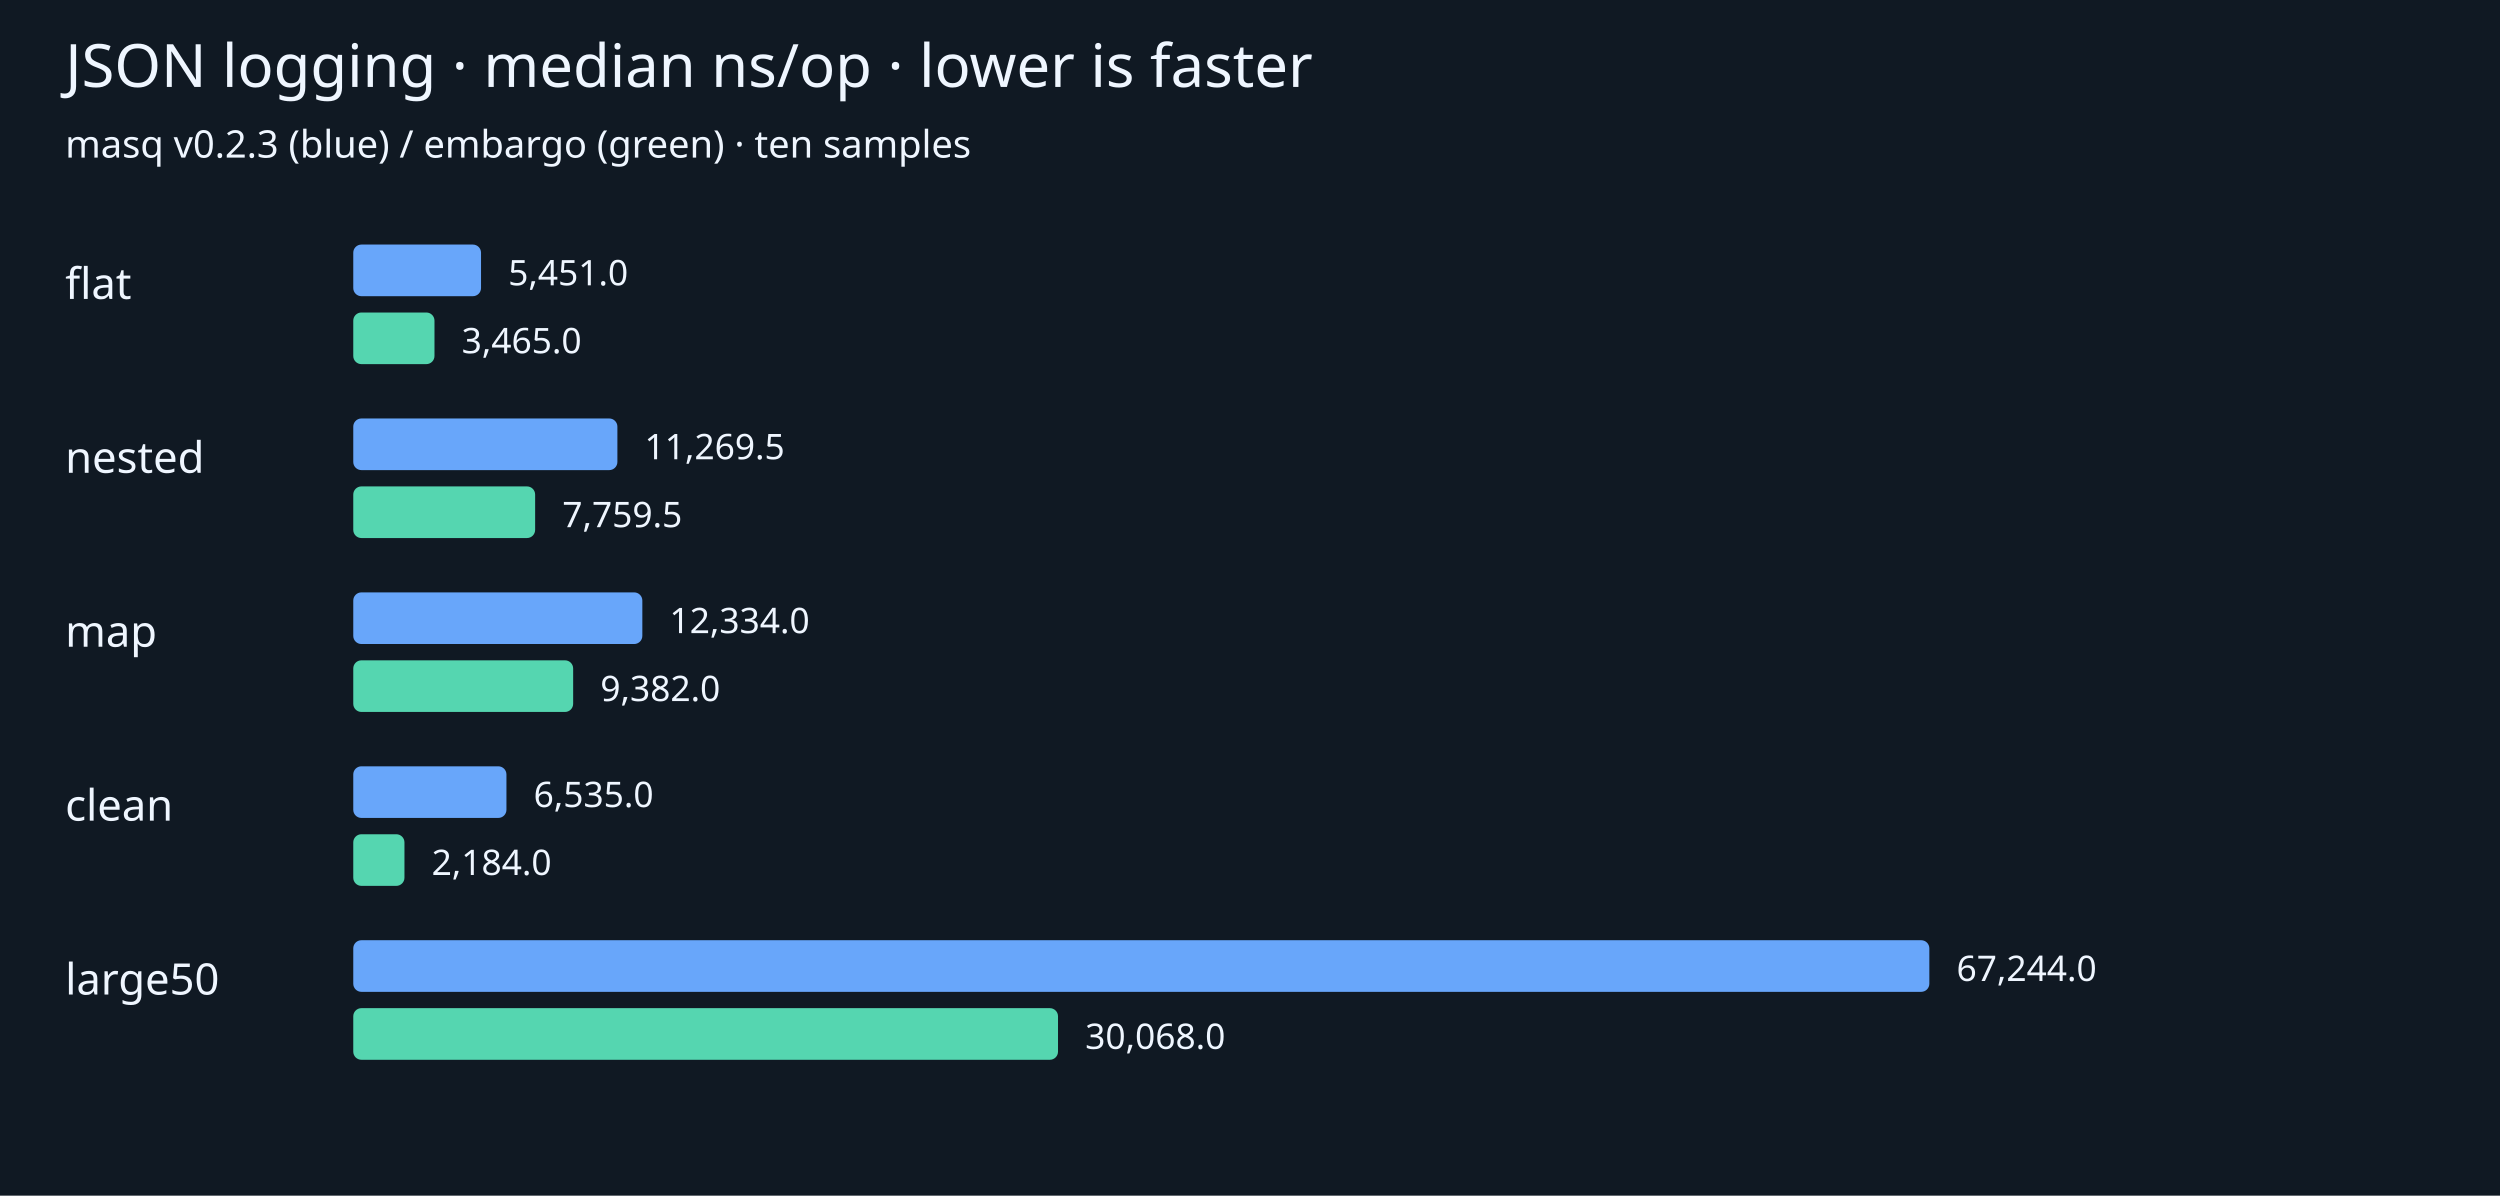
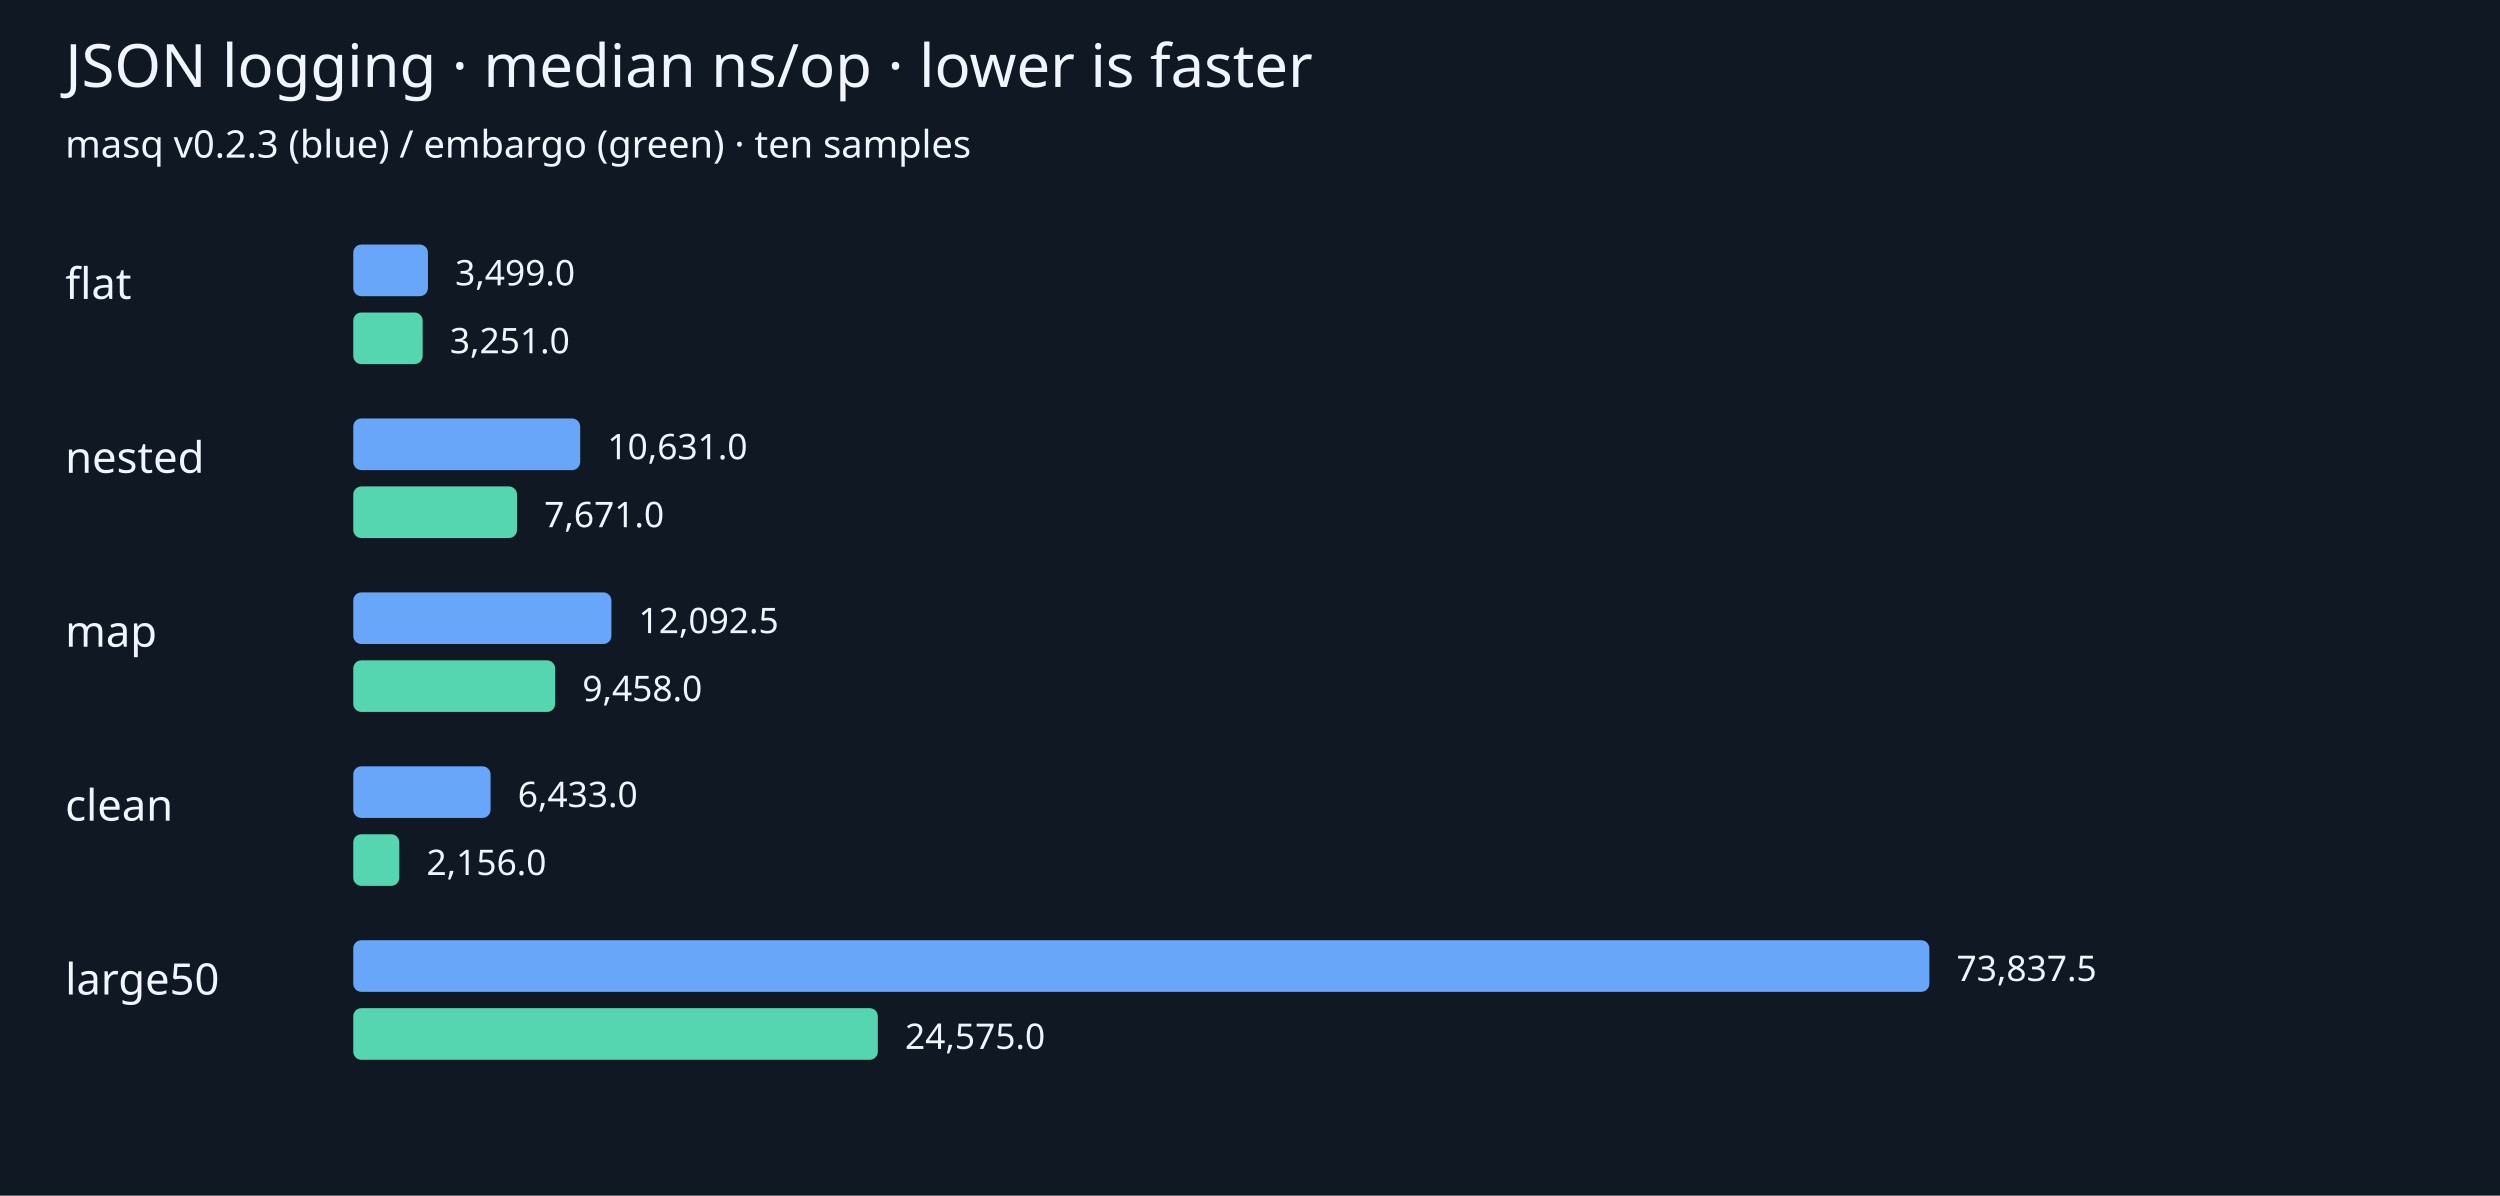
<svg xmlns="http://www.w3.org/2000/svg" width="920" height="440" viewBox="0 0 920 440" role="img" aria-labelledby="title desc">
  <rect width="920" height="440" fill="#101923" />
  <g font-family="sans-serif" fill="#eff6ff">
    <text x="24" y="32" font-size="22">JSON logging · median ns/op · lower is faster</text>
    <text x="24" y="58" font-size="14">masq v0.2.3 (blue) / embargo (green) · ten samples</text>
    <text x="24" y="110" font-size="16">flat</text>
-     <rect x="130" y="90" width="47.02" height="19" rx="3" fill="#68a6fa" />
-     <text x="187.02" y="105" font-size="13">5,451.0</text>
-     <rect x="130" y="115" width="29.89" height="19" rx="3" fill="#55d6b0" />
-     <text x="169.89" y="130" font-size="13">3,465.0</text>
+     <rect x="130" y="90" width="27.48" height="19" rx="3" fill="#68a6fa" />
+     <text x="167.48" y="105" font-size="13">3,499.0</text>
+     <rect x="130" y="115" width="25.54" height="19" rx="3" fill="#55d6b0" />
+     <text x="165.54" y="130" font-size="13">3,251.0</text>
    <text x="24" y="174" font-size="16">nested</text>
-     <rect x="130" y="154" width="97.20" height="19" rx="3" fill="#68a6fa" />
-     <text x="237.20" y="169" font-size="13">11,269.5</text>
-     <rect x="130" y="179" width="66.93" height="19" rx="3" fill="#55d6b0" />
-     <text x="206.93" y="194" font-size="13">7,759.5</text>
+     <rect x="130" y="154" width="83.51" height="19" rx="3" fill="#68a6fa" />
+     <text x="223.51" y="169" font-size="13">10,631.0</text>
+     <rect x="130" y="179" width="60.26" height="19" rx="3" fill="#55d6b0" />
+     <text x="200.26" y="194" font-size="13">7,671.0</text>
    <text x="24" y="238" font-size="16">map</text>
-     <rect x="130" y="218" width="106.38" height="19" rx="3" fill="#68a6fa" />
-     <text x="246.38" y="233" font-size="13">12,334.0</text>
-     <rect x="130" y="243" width="80.92" height="19" rx="3" fill="#55d6b0" />
-     <text x="220.92" y="258" font-size="13">9,382.0</text>
+     <rect x="130" y="218" width="94.99" height="19" rx="3" fill="#68a6fa" />
+     <text x="234.99" y="233" font-size="13">12,092.5</text>
+     <rect x="130" y="243" width="74.29" height="19" rx="3" fill="#55d6b0" />
+     <text x="214.29" y="258" font-size="13">9,458.0</text>
    <text x="24" y="302" font-size="16">clean</text>
-     <rect x="130" y="282" width="56.37" height="19" rx="3" fill="#68a6fa" />
-     <text x="196.37" y="297" font-size="13">6,535.0</text>
-     <rect x="130" y="307" width="18.84" height="19" rx="3" fill="#55d6b0" />
-     <text x="158.84" y="322" font-size="13">2,184.0</text>
+     <rect x="130" y="282" width="50.53" height="19" rx="3" fill="#68a6fa" />
+     <text x="190.53" y="297" font-size="13">6,433.0</text>
+     <rect x="130" y="307" width="16.94" height="19" rx="3" fill="#55d6b0" />
+     <text x="156.94" y="322" font-size="13">2,156.0</text>
    <text x="24" y="366" font-size="16">large50</text>
    <rect x="130" y="346" width="580.00" height="19" rx="3" fill="#68a6fa" />
-     <text x="720.00" y="361" font-size="13">67,244.0</text>
-     <rect x="130" y="371" width="259.35" height="19" rx="3" fill="#55d6b0" />
-     <text x="399.35" y="386" font-size="13">30,068.0</text>
+     <text x="720.00" y="361" font-size="13">73,837.5</text>
+     <rect x="130" y="371" width="193.04" height="19" rx="3" fill="#55d6b0" />
+     <text x="333.04" y="386" font-size="13">24,575.0</text>
  </g>
</svg>
